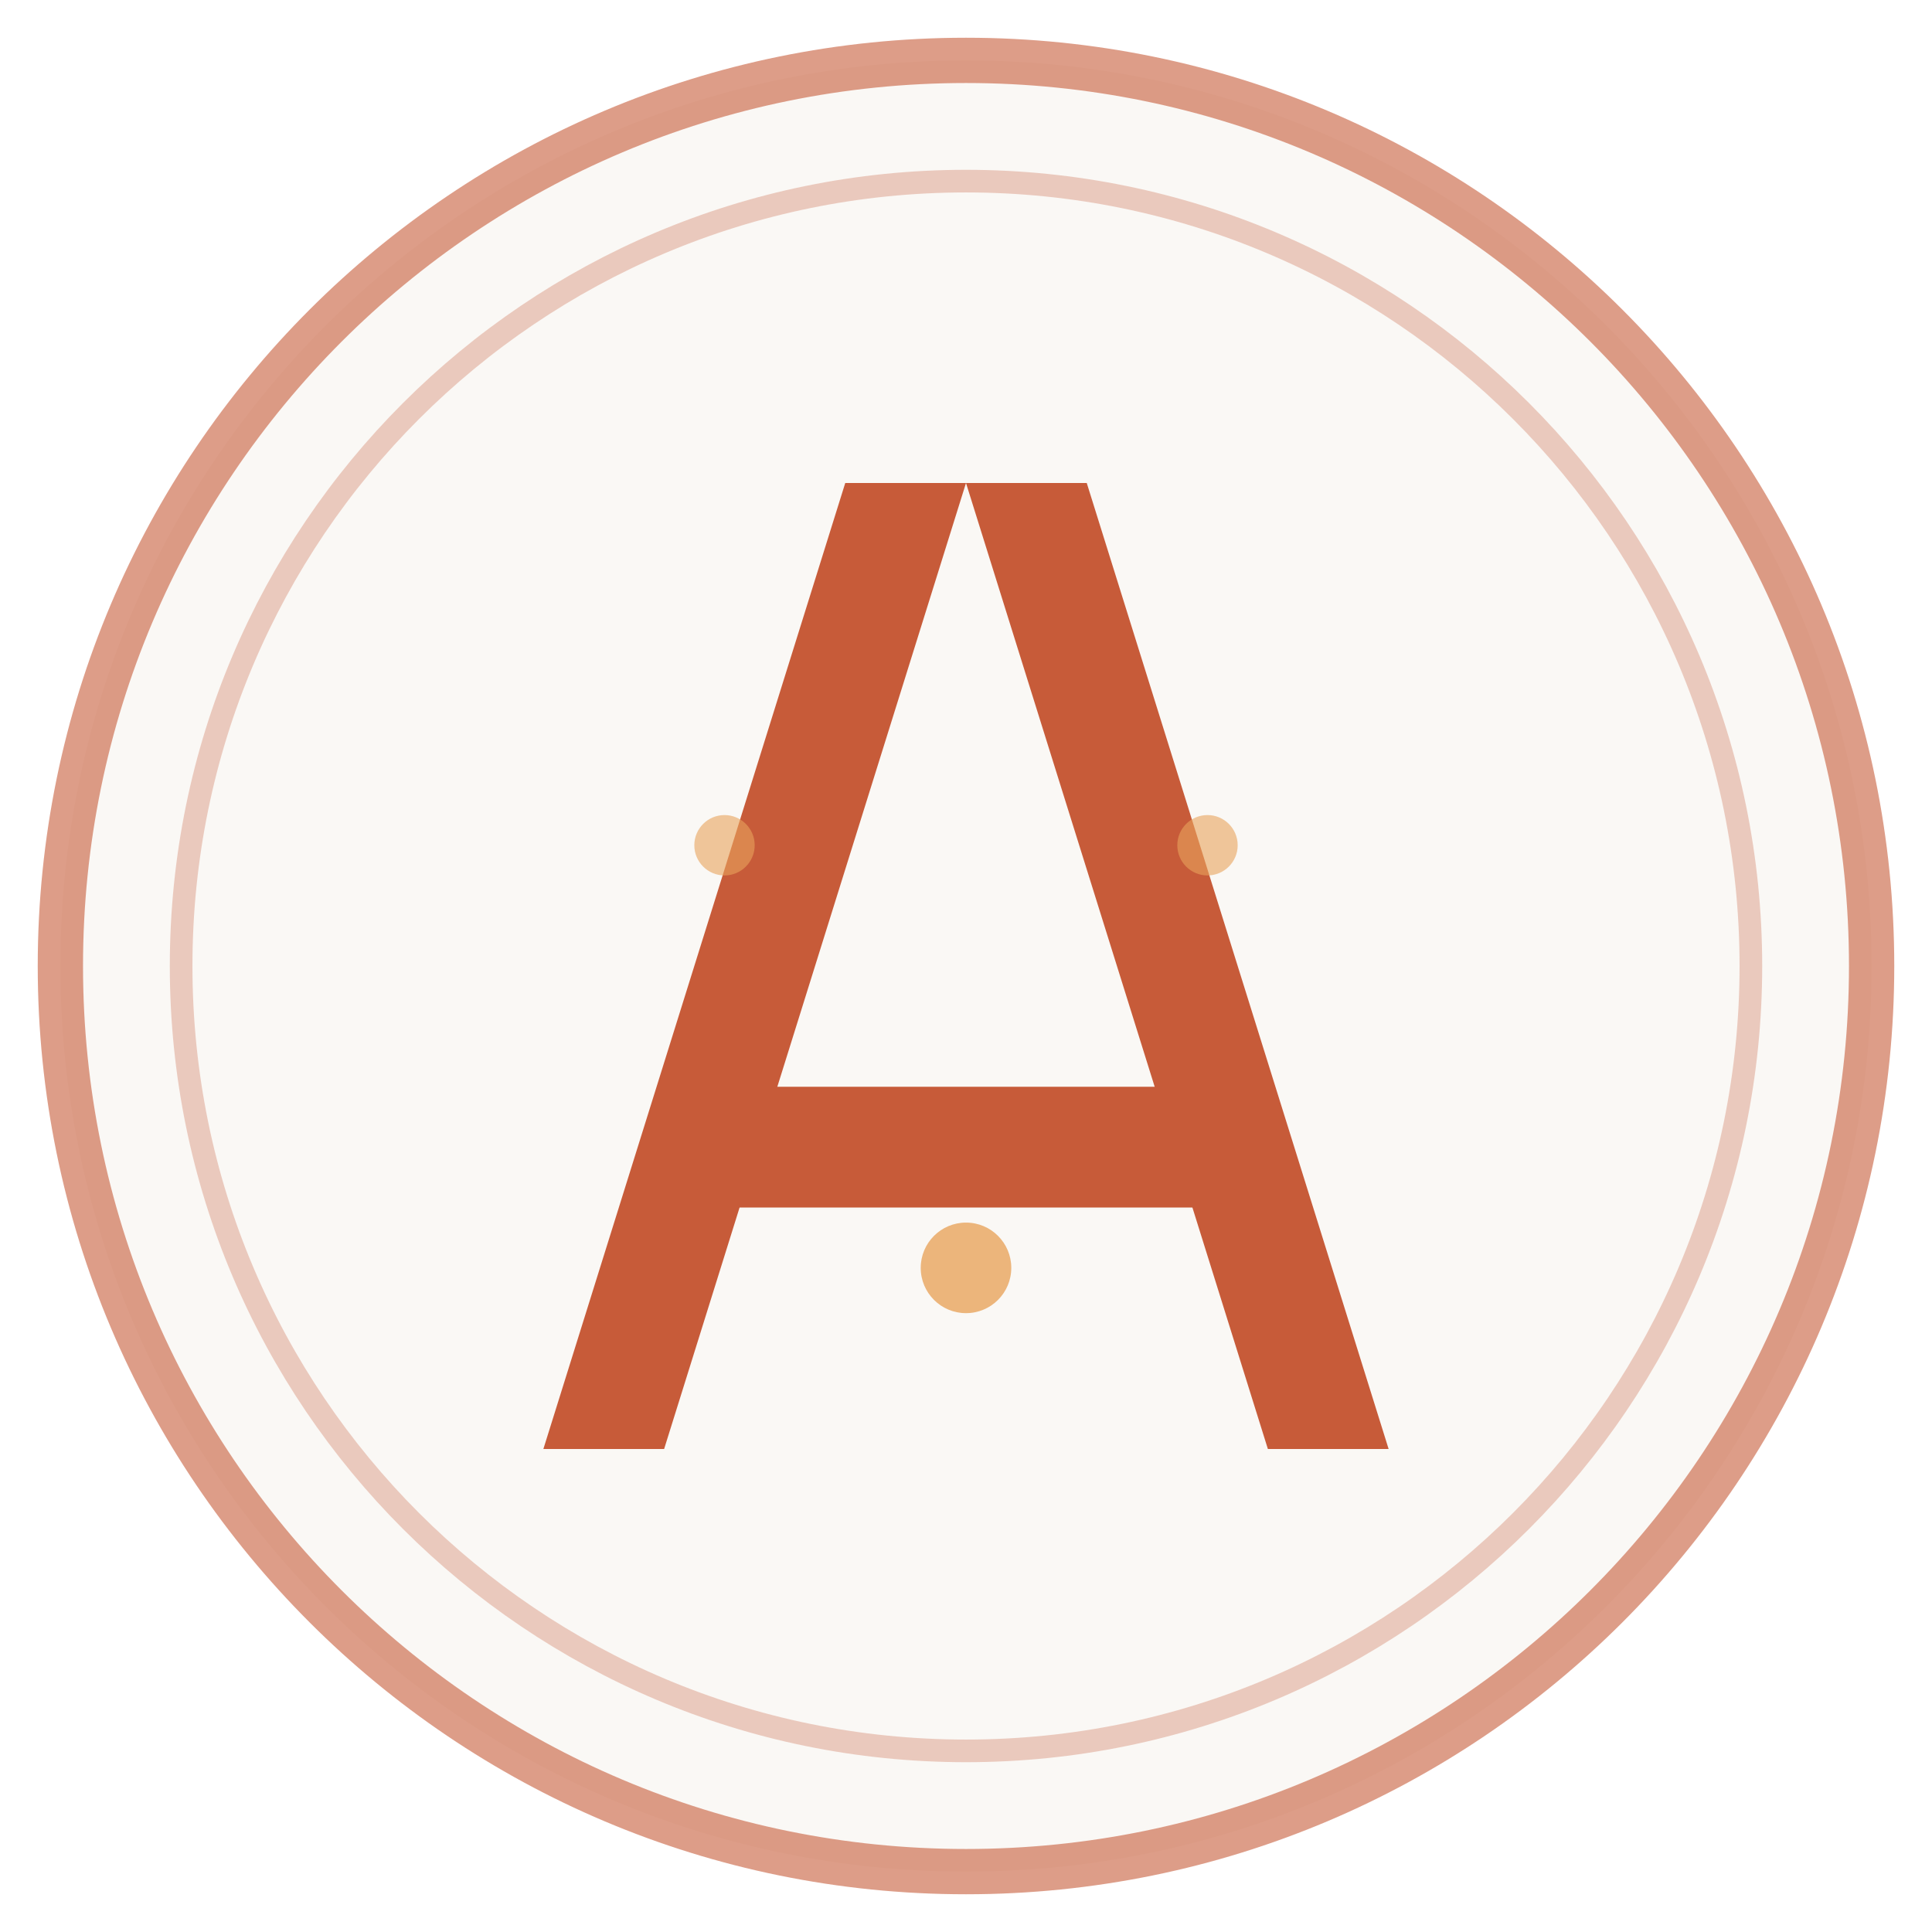
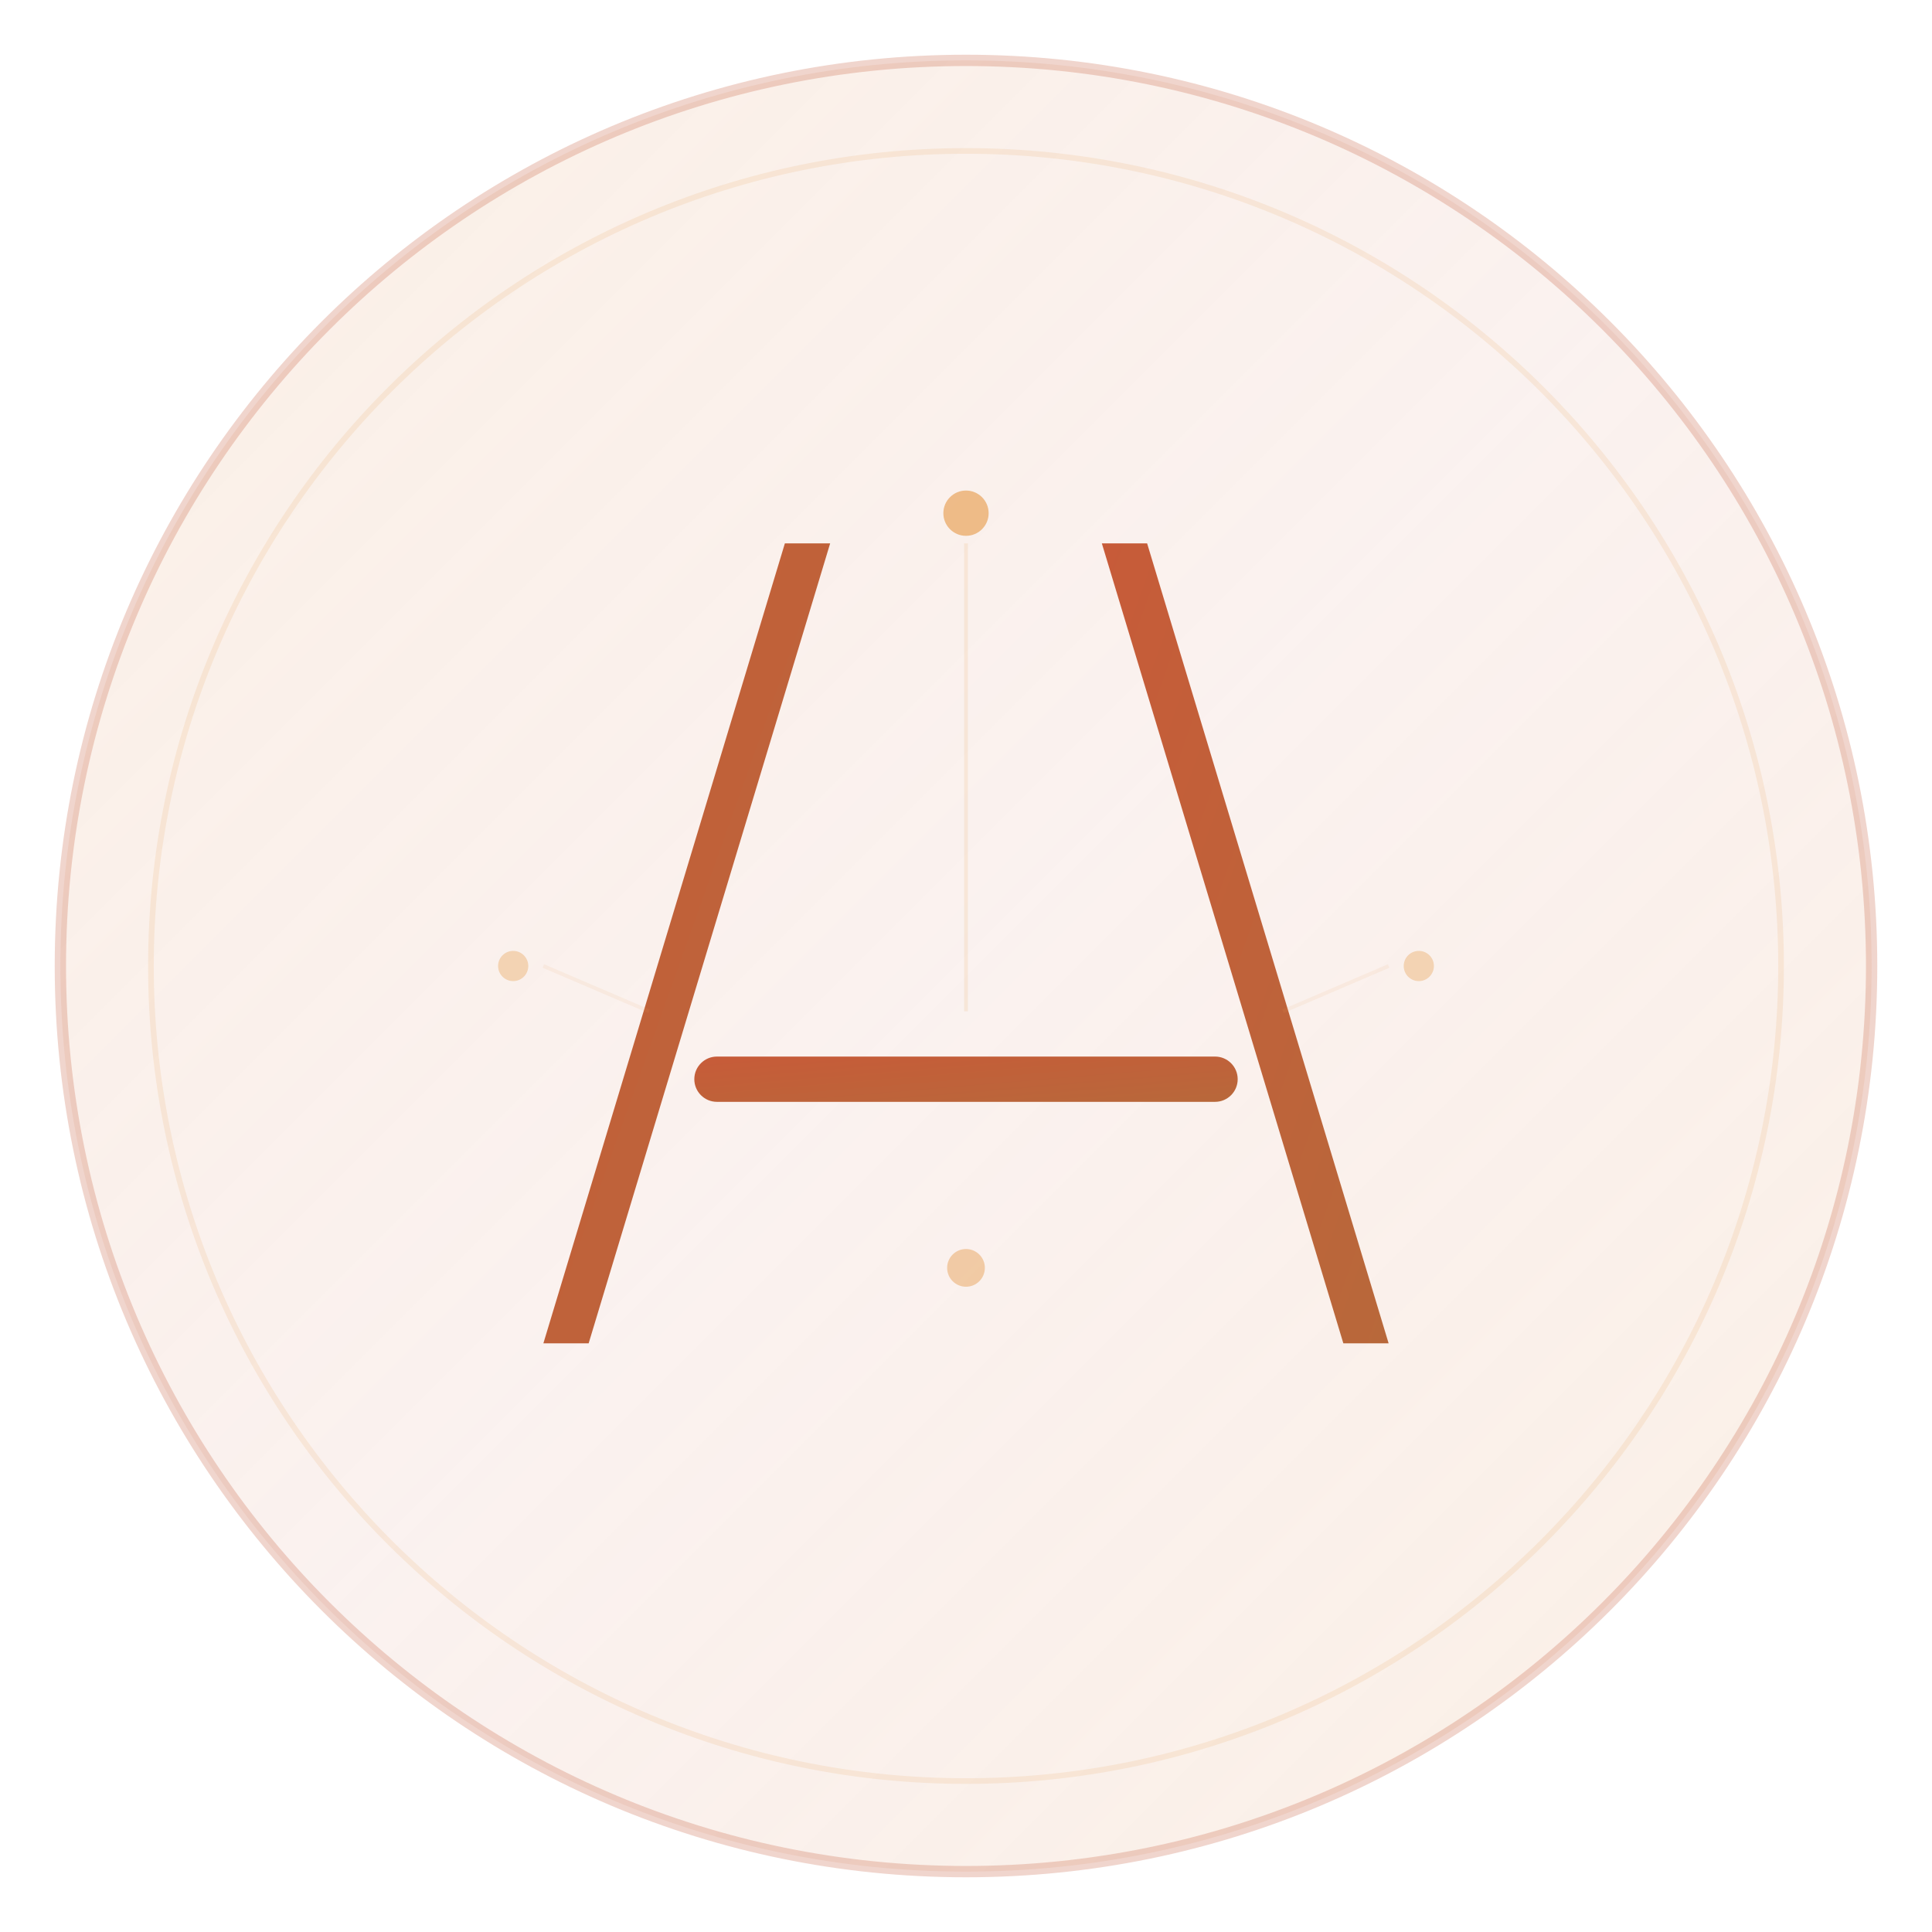
- <svg xmlns="http://www.w3.org/2000/svg" viewBox="0 0 64 64" fill="none">
-   <circle cx="32" cy="32" r="30" fill="#FAF8F5" />
-   <circle cx="32" cy="32" r="30" stroke="#C75B39" stroke-width="1.5" opacity="0.6" />
-   <circle cx="32" cy="32" r="26" stroke="#C75B39" stroke-width="0.75" opacity="0.3" />
-   <path d="M18 48L28 16L32 16L22 48H18Z" fill="#C75B39" />
-   <path d="M46 48L36 16L32 16L42 48H46Z" fill="#C75B39" />
-   <rect x="23" y="36" width="18" height="4" rx="1" fill="#C75B39" />
-   <circle cx="32" cy="42" r="1.5" fill="#E8A45C" opacity="0.8" />
-   <circle cx="24" cy="28" r="1" fill="#E8A45C" opacity="0.6" />
-   <circle cx="40" cy="28" r="1" fill="#E8A45C" opacity="0.6" />
+ <svg xmlns="http://www.w3.org/2000/svg" viewBox="0 0 256 256" fill="none">
+   <defs>
+     <linearGradient id="aureole-grad" x1="0" y1="0" x2="1" y2="1">
+       <stop offset="0%" stop-color="#E8A45C" stop-opacity="0.15" />
+       <stop offset="50%" stop-color="#C75B39" stop-opacity="0.08" />
+       <stop offset="100%" stop-color="#E8A45C" stop-opacity="0.15" />
+     </linearGradient>
+     <linearGradient id="mark-grad" x1="0" y1="0" x2="1" y2="1">
+       <stop offset="0%" stop-color="#C75B39" />
+       <stop offset="100%" stop-color="#B8683A" />
+     </linearGradient>
+     <filter id="soft-glow">
+       <feGaussianBlur stdDeviation="4" result="blur" />
+       <feMerge>
+         <feMergeNode in="blur" />
+         <feMergeNode in="SourceGraphic" />
+       </feMerge>
+     </filter>
+   </defs>
+   <circle cx="128" cy="128" r="120" fill="url(#aureole-grad)" stroke="#C75B39" stroke-width="1.5" stroke-opacity="0.25" />
+   <circle cx="128" cy="128" r="108" fill="none" stroke="#E8A45C" stroke-width="0.75" stroke-opacity="0.15" />
+   <path d="M72 178L104 72L110 72L78 178H72Z" fill="url(#mark-grad)" />
+   <path d="M184 178L152 72L146 72L178 178H184Z" fill="url(#mark-grad)" />
+   <rect x="92" y="140" width="72" height="6" rx="3" fill="url(#mark-grad)" />
+   <circle cx="128" cy="68" r="3" fill="#E8A45C" opacity="0.7" />
+   <circle cx="128" cy="168" r="2.5" fill="#E8A45C" opacity="0.5" />
+   <circle cx="68" cy="128" r="2" fill="#E8A45C" opacity="0.4" />
+   <circle cx="188" cy="128" r="2" fill="#E8A45C" opacity="0.4" />
+   <line x1="128" y1="72" x2="128" y2="134" stroke="#E8A45C" stroke-width="0.5" stroke-opacity="0.15" />
+   <line x1="72" y1="128" x2="86" y2="134" stroke="#E8A45C" stroke-width="0.5" stroke-opacity="0.1" />
+   <line x1="184" y1="128" x2="170" y2="134" stroke="#E8A45C" stroke-width="0.5" stroke-opacity="0.1" />
</svg>
